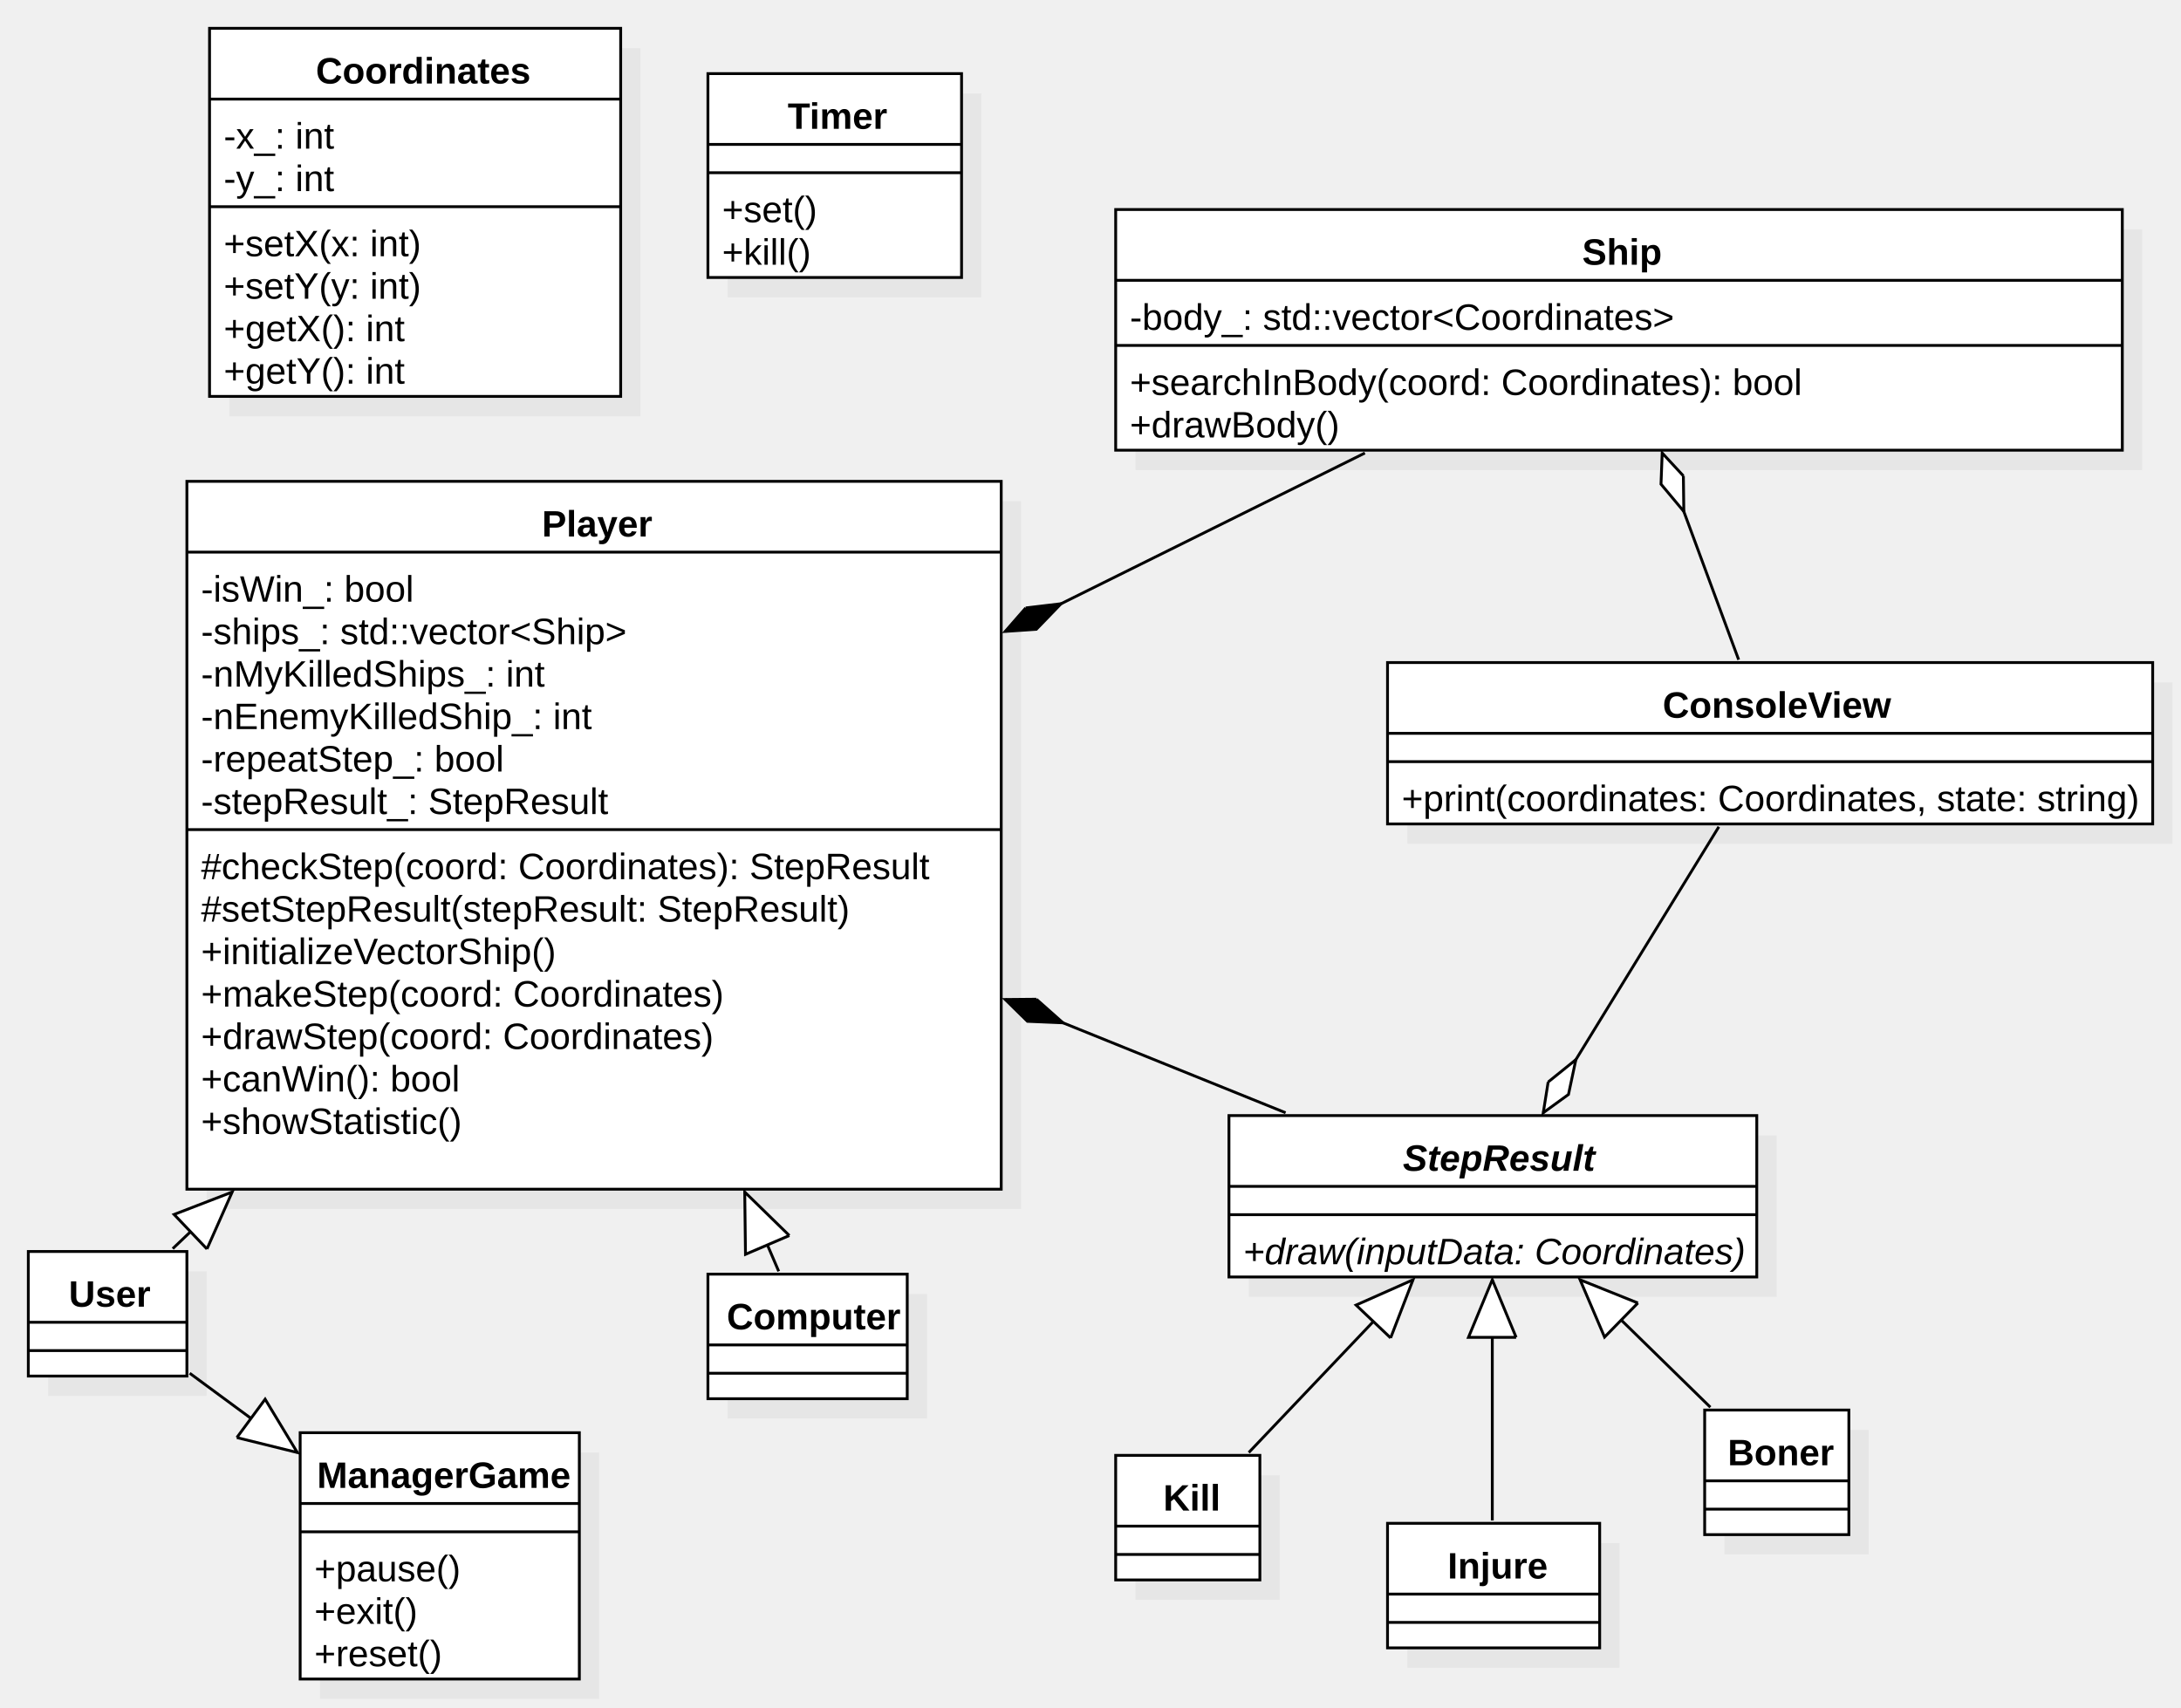
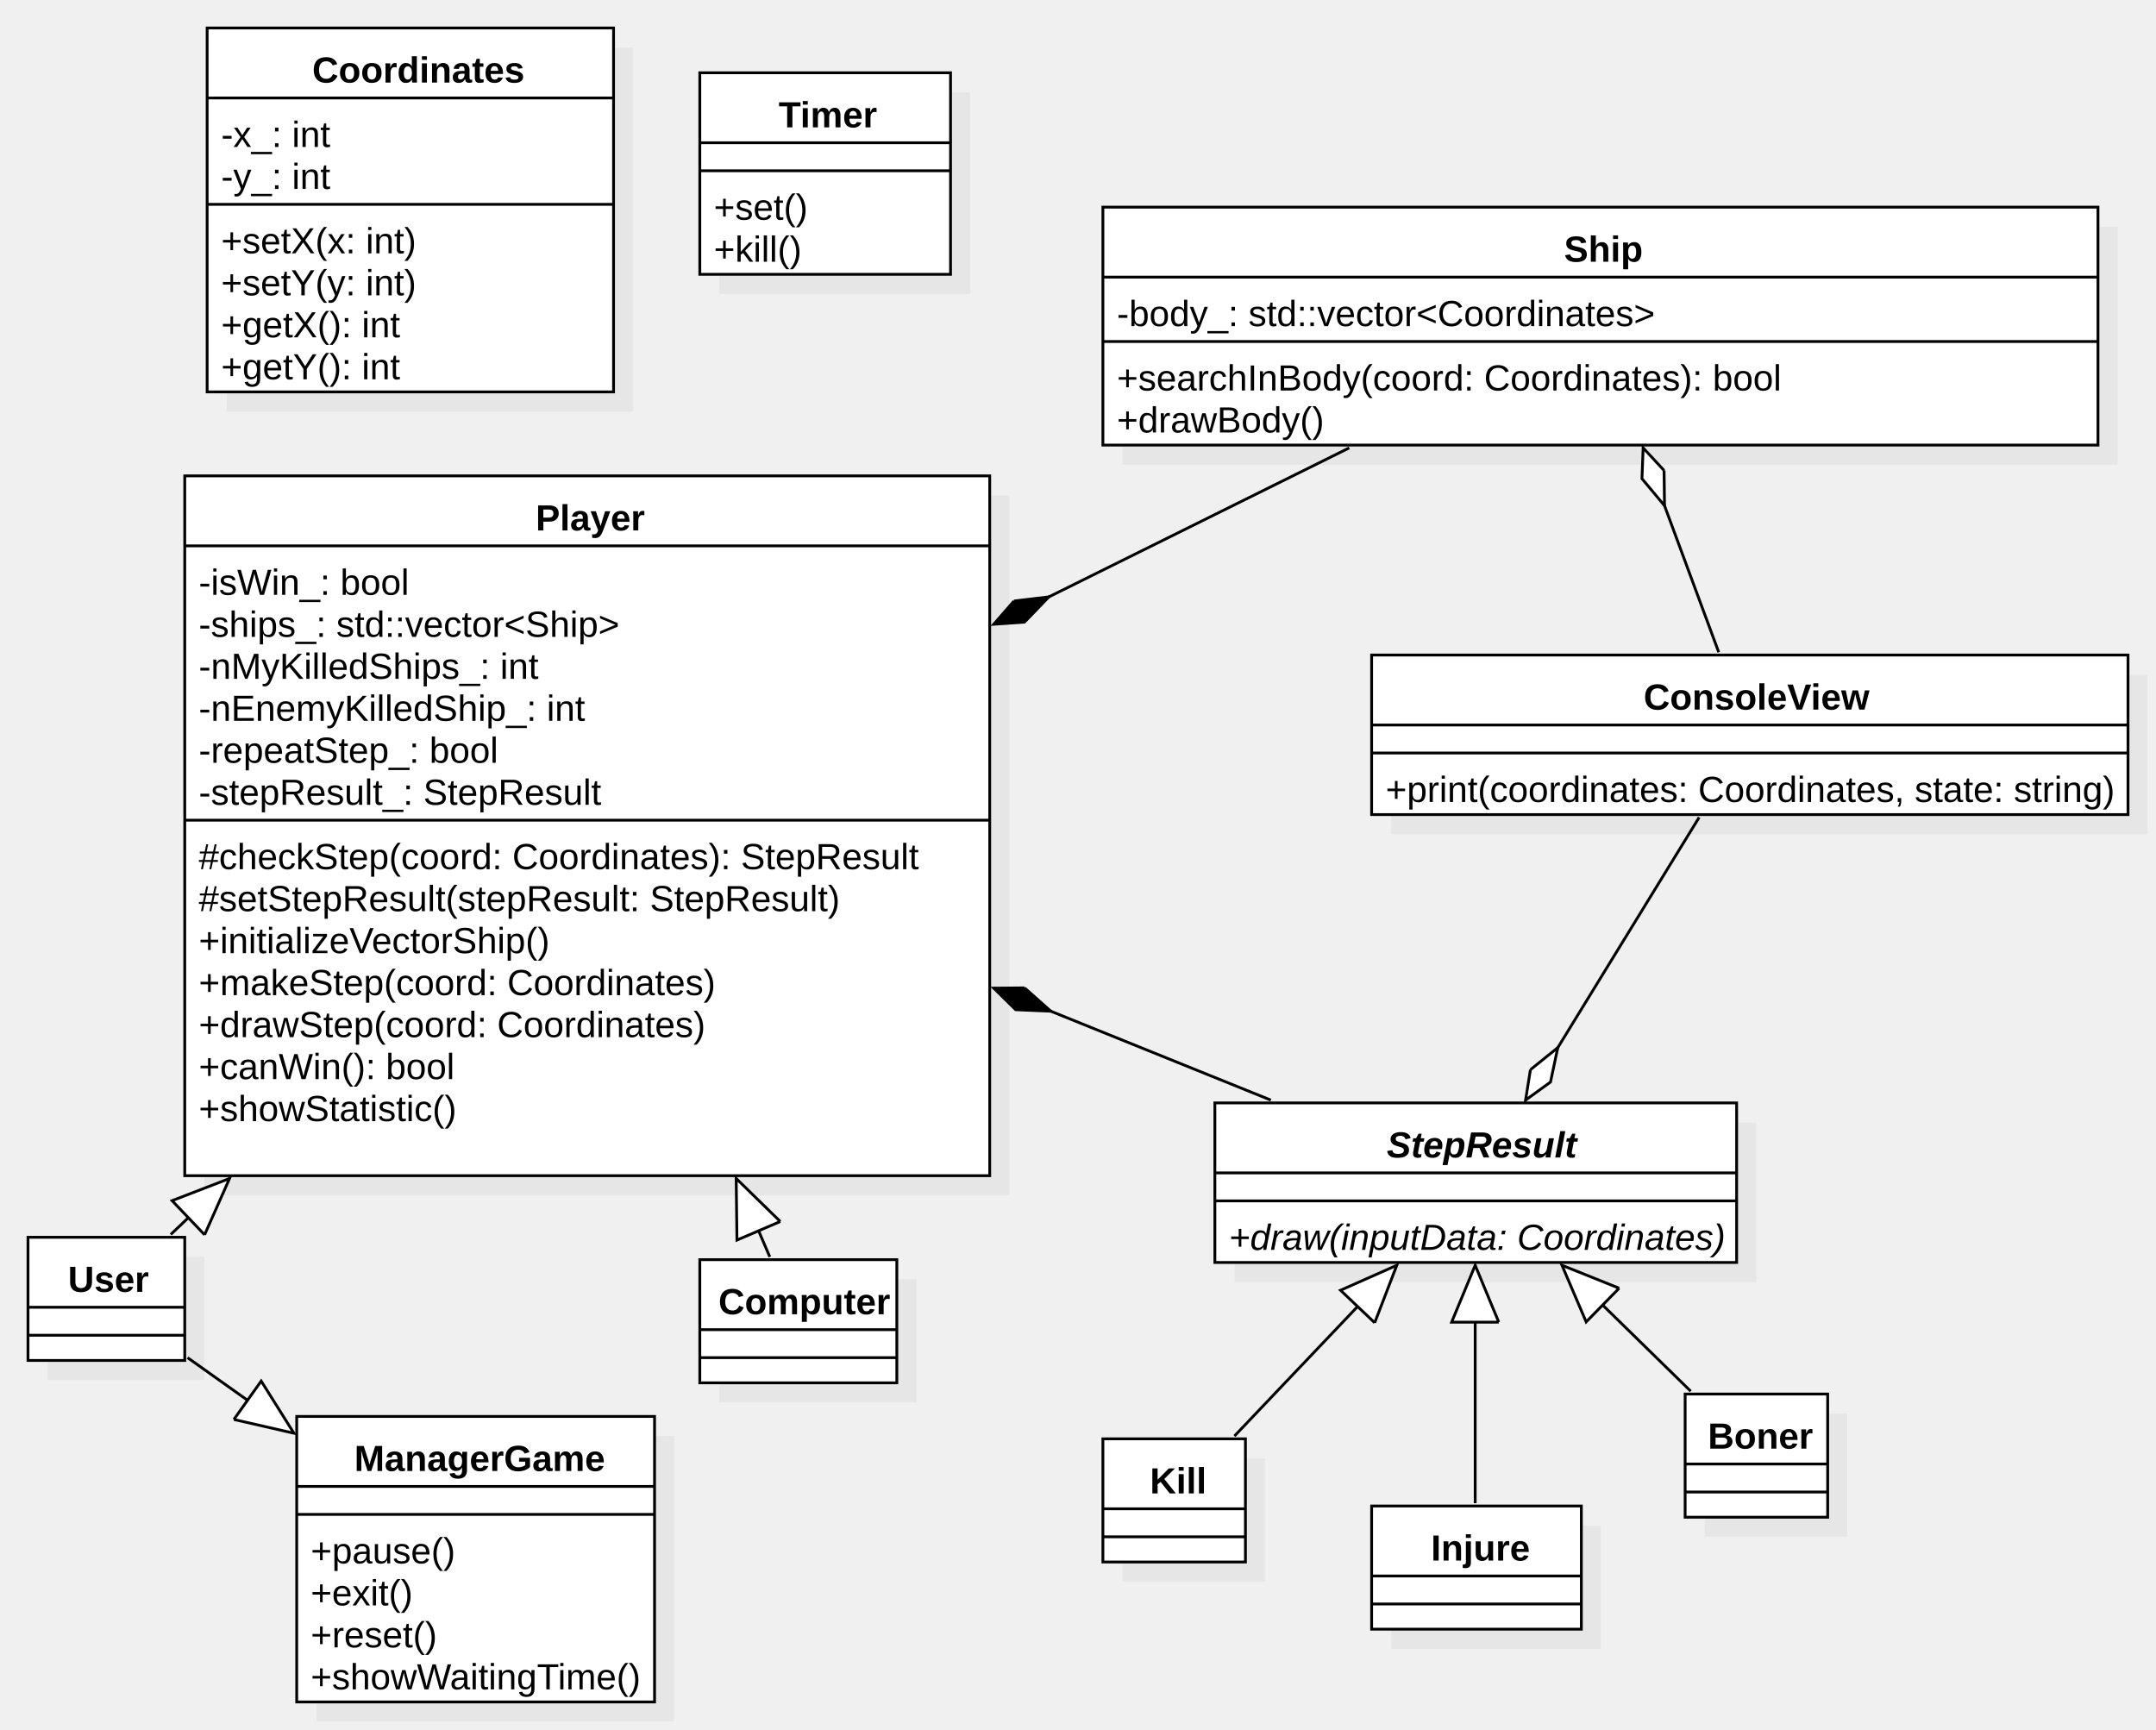
- <svg xmlns="http://www.w3.org/2000/svg" version="1.1" width="770.212" height="603">
+ <svg xmlns="http://www.w3.org/2000/svg" version="1.1" width="770.212" height="618">
  <defs />
  <g>
    <g transform="translate(-22,-30) scale(1,1)">
      <rect fill="#C0C0C0" stroke="none" x="423" y="111" width="355.487" height="85" opacity="0.2" />
    </g>
    <g transform="translate(-22,-30) scale(1,1)">
      <rect fill="#ffffff" stroke="none" x="416" y="104" width="355.487" height="85" />
    </g>
    <g transform="translate(-22,-30) scale(1,1)">
      <path fill="none" stroke="#000000" d="M 416 104 L 771.487 104 L 771.487 189 L 416 189 L 416 104 Z Z" stroke-miterlimit="10" />
    </g>
    <g transform="translate(-22,-30) scale(1,1)">
      <path fill="none" stroke="#000000" d="M 416 129 L 771.487 129" stroke-miterlimit="10" />
    </g>
    <g transform="translate(-22,-30) scale(1,1)">
      <path fill="none" stroke="#000000" d="M 416 152 L 771.487 152" stroke-miterlimit="10" />
    </g>
    <g transform="translate(-22,-30) scale(1,1)">
      <g>
        <path fill="none" stroke="none" />
        <text fill="#000000" stroke="none" font-family="Arial" font-size="13px" font-style="normal" font-weight="bold" text-decoration="none" x="580.734" y="123.5">Ship</text>
      </g>
    </g>
    <g transform="translate(-22,-30) scale(1,1)">
      <g>
        <path fill="none" stroke="none" />
        <text fill="#000000" stroke="none" font-family="Arial" font-size="13px" font-style="normal" font-weight="normal" text-decoration="none" x="421" y="146.5">-body_: std::vector&lt;Coordinates&gt;</text>
      </g>
    </g>
    <g transform="translate(-22,-30) scale(1,1)">
      <g>
        <path fill="none" stroke="none" />
        <text fill="#000000" stroke="none" font-family="Arial" font-size="13px" font-style="normal" font-weight="normal" text-decoration="none" x="421" y="169.5">+searchInBody(coord: Coordinates): bool</text>
      </g>
    </g>
    <g transform="translate(-22,-30) scale(1,1)">
      <g>
        <path fill="none" stroke="none" />
        <text fill="#000000" stroke="none" font-family="Arial" font-size="13px" font-style="normal" font-weight="normal" text-decoration="none" x="421" y="184.5">+drawBody()</text>
      </g>
    </g>
    <g transform="translate(-22,-30) scale(1,1)">
      <rect fill="#C0C0C0" stroke="none" x="103" y="47" width="145.189" height="130" opacity="0.2" />
    </g>
    <g transform="translate(-22,-30) scale(1,1)">
      <rect fill="#ffffff" stroke="none" x="96" y="40" width="145.189" height="130" />
    </g>
    <g transform="translate(-22,-30) scale(1,1)">
      <path fill="none" stroke="#000000" d="M 96 40 L 241.189 40 L 241.189 170 L 96 170 L 96 40 Z Z" stroke-miterlimit="10" />
    </g>
    <g transform="translate(-22,-30) scale(1,1)">
      <path fill="none" stroke="#000000" d="M 96 65 L 241.189 65" stroke-miterlimit="10" />
    </g>
    <g transform="translate(-22,-30) scale(1,1)">
      <path fill="none" stroke="#000000" d="M 96 103 L 241.189 103" stroke-miterlimit="10" />
    </g>
    <g transform="translate(-22,-30) scale(1,1)">
      <g>
        <path fill="none" stroke="none" />
        <text fill="#000000" stroke="none" font-family="Arial" font-size="13px" font-style="normal" font-weight="bold" text-decoration="none" x="133.546" y="59.5">Coordinates</text>
      </g>
    </g>
    <g transform="translate(-22,-30) scale(1,1)">
      <g>
        <path fill="none" stroke="none" />
        <text fill="#000000" stroke="none" font-family="Arial" font-size="13px" font-style="normal" font-weight="normal" text-decoration="none" x="101" y="82.5">-x_: int</text>
      </g>
    </g>
    <g transform="translate(-22,-30) scale(1,1)">
      <g>
        <path fill="none" stroke="none" />
        <text fill="#000000" stroke="none" font-family="Arial" font-size="13px" font-style="normal" font-weight="normal" text-decoration="none" x="101" y="97.5">-y_: int</text>
      </g>
    </g>
    <g transform="translate(-22,-30) scale(1,1)">
      <g>
        <path fill="none" stroke="none" />
        <text fill="#000000" stroke="none" font-family="Arial" font-size="13px" font-style="normal" font-weight="normal" text-decoration="none" x="101" y="120.5">+setX(x: int)</text>
      </g>
    </g>
    <g transform="translate(-22,-30) scale(1,1)">
      <g>
        <path fill="none" stroke="none" />
        <text fill="#000000" stroke="none" font-family="Arial" font-size="13px" font-style="normal" font-weight="normal" text-decoration="none" x="101" y="135.5">+setY(y: int)</text>
      </g>
    </g>
    <g transform="translate(-22,-30) scale(1,1)">
      <g>
        <path fill="none" stroke="none" />
        <text fill="#000000" stroke="none" font-family="Arial" font-size="13px" font-style="normal" font-weight="normal" text-decoration="none" x="101" y="150.5">+getX(): int</text>
      </g>
    </g>
    <g transform="translate(-22,-30) scale(1,1)">
      <g>
        <path fill="none" stroke="none" />
        <text fill="#000000" stroke="none" font-family="Arial" font-size="13px" font-style="normal" font-weight="normal" text-decoration="none" x="101" y="165.5">+getY(): int</text>
      </g>
    </g>
    <g transform="translate(-22,-30) scale(1,1)">
      <rect fill="#C0C0C0" stroke="none" x="95" y="207" width="287.573" height="250" opacity="0.2" />
    </g>
    <g transform="translate(-22,-30) scale(1,1)">
      <rect fill="#ffffff" stroke="none" x="88" y="200" width="287.573" height="250" />
    </g>
    <g transform="translate(-22,-30) scale(1,1)">
      <path fill="none" stroke="#000000" d="M 88 200 L 375.573 200 L 375.573 450 L 88 450 L 88 200 Z Z" stroke-miterlimit="10" />
    </g>
    <g transform="translate(-22,-30) scale(1,1)">
      <path fill="none" stroke="#000000" d="M 88 225 L 375.573 225" stroke-miterlimit="10" />
    </g>
    <g transform="translate(-22,-30) scale(1,1)">
      <path fill="none" stroke="#000000" d="M 88 323 L 375.573 323" stroke-miterlimit="10" />
    </g>
    <g transform="translate(-22,-30) scale(1,1)">
      <g>
        <path fill="none" stroke="none" />
        <text fill="#000000" stroke="none" font-family="Arial" font-size="13px" font-style="normal" font-weight="bold" text-decoration="none" x="213.363" y="219.5">Player</text>
      </g>
    </g>
    <g transform="translate(-22,-30) scale(1,1)">
      <g>
        <path fill="none" stroke="none" />
        <text fill="#000000" stroke="none" font-family="Arial" font-size="13px" font-style="normal" font-weight="normal" text-decoration="none" x="93" y="242.5">-isWin_: bool</text>
      </g>
    </g>
    <g transform="translate(-22,-30) scale(1,1)">
      <g>
        <path fill="none" stroke="none" />
        <text fill="#000000" stroke="none" font-family="Arial" font-size="13px" font-style="normal" font-weight="normal" text-decoration="none" x="93" y="257.5">-ships_: std::vector&lt;Ship&gt;</text>
      </g>
    </g>
    <g transform="translate(-22,-30) scale(1,1)">
      <g>
        <path fill="none" stroke="none" />
        <text fill="#000000" stroke="none" font-family="Arial" font-size="13px" font-style="normal" font-weight="normal" text-decoration="none" x="93" y="272.5">-nMyKilledShips_: int</text>
      </g>
    </g>
    <g transform="translate(-22,-30) scale(1,1)">
      <g>
        <path fill="none" stroke="none" />
        <text fill="#000000" stroke="none" font-family="Arial" font-size="13px" font-style="normal" font-weight="normal" text-decoration="none" x="93" y="287.5">-nEnemyKilledShip_: int</text>
      </g>
    </g>
    <g transform="translate(-22,-30) scale(1,1)">
      <g>
        <path fill="none" stroke="none" />
        <text fill="#000000" stroke="none" font-family="Arial" font-size="13px" font-style="normal" font-weight="normal" text-decoration="none" x="93" y="302.5">-repeatStep_: bool</text>
      </g>
    </g>
    <g transform="translate(-22,-30) scale(1,1)">
      <g>
        <path fill="none" stroke="none" />
        <text fill="#000000" stroke="none" font-family="Arial" font-size="13px" font-style="normal" font-weight="normal" text-decoration="none" x="93" y="317.5">-stepResult_: StepResult</text>
      </g>
    </g>
    <g transform="translate(-22,-30) scale(1,1)">
      <g>
        <path fill="none" stroke="none" />
        <text fill="#000000" stroke="none" font-family="Arial" font-size="13px" font-style="normal" font-weight="normal" text-decoration="none" x="93" y="340.5">#checkStep(coord: Coordinates): StepResult</text>
      </g>
    </g>
    <g transform="translate(-22,-30) scale(1,1)">
      <g>
        <path fill="none" stroke="none" />
        <text fill="#000000" stroke="none" font-family="Arial" font-size="13px" font-style="normal" font-weight="normal" text-decoration="none" x="93" y="355.5">#setStepResult(stepResult: StepResult)</text>
      </g>
    </g>
    <g transform="translate(-22,-30) scale(1,1)">
      <g>
        <path fill="none" stroke="none" />
        <text fill="#000000" stroke="none" font-family="Arial" font-size="13px" font-style="normal" font-weight="normal" text-decoration="none" x="93" y="370.5">+initializeVectorShip()</text>
      </g>
    </g>
    <g transform="translate(-22,-30) scale(1,1)">
      <g>
        <path fill="none" stroke="none" />
        <text fill="#000000" stroke="none" font-family="Arial" font-size="13px" font-style="normal" font-weight="normal" text-decoration="none" x="93" y="385.5">+makeStep(coord: Coordinates)</text>
      </g>
    </g>
    <g transform="translate(-22,-30) scale(1,1)">
      <g>
        <path fill="none" stroke="none" />
        <text fill="#000000" stroke="none" font-family="Arial" font-size="13px" font-style="normal" font-weight="normal" text-decoration="none" x="93" y="400.5">+drawStep(coord: Coordinates)</text>
      </g>
    </g>
    <g transform="translate(-22,-30) scale(1,1)">
      <g>
        <path fill="none" stroke="none" />
        <text fill="#000000" stroke="none" font-family="Arial" font-size="13px" font-style="normal" font-weight="normal" text-decoration="none" x="93" y="415.5">+canWin(): bool</text>
      </g>
    </g>
    <g transform="translate(-22,-30) scale(1,1)">
      <g>
        <path fill="none" stroke="none" />
        <text fill="#000000" stroke="none" font-family="Arial" font-size="13px" font-style="normal" font-weight="normal" text-decoration="none" x="93" y="430.5">+showStatistic()</text>
      </g>
    </g>
    <g transform="translate(-22,-30) scale(1,1)">
      <rect fill="#C0C0C0" stroke="none" x="39" y="479" width="56" height="44" opacity="0.2" />
    </g>
    <g transform="translate(-22,-30) scale(1,1)">
      <rect fill="#ffffff" stroke="none" x="32" y="472" width="56" height="44" />
    </g>
    <g transform="translate(-22,-30) scale(1,1)">
      <path fill="none" stroke="#000000" d="M 32 472 L 88 472 L 88 516 L 32 516 L 32 472 Z Z" stroke-miterlimit="10" />
    </g>
    <g transform="translate(-22,-30) scale(1,1)">
      <path fill="none" stroke="#000000" d="M 32 497 L 88 497" stroke-miterlimit="10" />
    </g>
    <g transform="translate(-22,-30) scale(1,1)">
      <path fill="none" stroke="#000000" d="M 32 507 L 88 507" stroke-miterlimit="10" />
    </g>
    <g transform="translate(-22,-30) scale(1,1)">
      <g>
        <path fill="none" stroke="none" />
        <text fill="#000000" stroke="none" font-family="Arial" font-size="13px" font-style="normal" font-weight="bold" text-decoration="none" x="46.276" y="491.5">User</text>
      </g>
    </g>
    <g transform="translate(-22,-30) scale(1,1)">
      <rect fill="#C0C0C0" stroke="none" x="279" y="487" width="70.388" height="44" opacity="0.2" />
    </g>
    <g transform="translate(-22,-30) scale(1,1)">
      <rect fill="#ffffff" stroke="none" x="272" y="480" width="70.388" height="44" />
    </g>
    <g transform="translate(-22,-30) scale(1,1)">
      <path fill="none" stroke="#000000" d="M 272 480 L 342.388 480 L 342.388 524 L 272 524 L 272 480 Z Z" stroke-miterlimit="10" />
    </g>
    <g transform="translate(-22,-30) scale(1,1)">
      <path fill="none" stroke="#000000" d="M 272 505 L 342.388 505" stroke-miterlimit="10" />
    </g>
    <g transform="translate(-22,-30) scale(1,1)">
      <path fill="none" stroke="#000000" d="M 272 515 L 342.388 515" stroke-miterlimit="10" />
    </g>
    <g transform="translate(-22,-30) scale(1,1)">
      <g>
        <path fill="none" stroke="none" />
        <text fill="#000000" stroke="none" font-family="Arial" font-size="13px" font-style="normal" font-weight="bold" text-decoration="none" x="278.655" y="499.5">Computer</text>
      </g>
    </g>
    <g transform="translate(-22,-30) scale(1,1)">
      <path fill="none" stroke="#000000" d="M 83 471 L 104 451" stroke-miterlimit="10" />
    </g>
    <g transform="translate(-22,-30) scale(1,1)">
      <path fill="#FFFFFF" stroke="none" d="M 95.088 471.114 L 104 451 L 83.475 458.921" />
    </g>
    <g transform="translate(-22,-30) scale(1,1)">
      <path fill="none" stroke="#000000" d="M 95.088 471.114 L 104 451 L 83.475 458.921 L 95.088 471.114" stroke-miterlimit="10" />
    </g>
    <g transform="translate(-22,-30) scale(1,1)">
      <path fill="none" stroke="#000000" d="M 297 479 L 285 451" stroke-miterlimit="10" />
    </g>
    <g transform="translate(-22,-30) scale(1,1)">
      <path fill="#FFFFFF" stroke="none" d="M 300.745 466.366 L 285 451 L 285.268 472.998" />
    </g>
    <g transform="translate(-22,-30) scale(1,1)">
      <path fill="none" stroke="#000000" d="M 300.745 466.366 L 285 451 L 285.268 472.998 L 300.745 466.366" stroke-miterlimit="10" />
    </g>
    <g transform="translate(-22,-30) scale(1,1)">
      <rect fill="#C0C0C0" stroke="none" x="279" y="63" width="89.571" height="72" opacity="0.2" />
    </g>
    <g transform="translate(-22,-30) scale(1,1)">
      <rect fill="#ffffff" stroke="none" x="272" y="56" width="89.571" height="72" />
    </g>
    <g transform="translate(-22,-30) scale(1,1)">
      <path fill="none" stroke="#000000" d="M 272 56 L 361.571 56 L 361.571 128 L 272 128 L 272 56 Z Z" stroke-miterlimit="10" />
    </g>
    <g transform="translate(-22,-30) scale(1,1)">
      <path fill="none" stroke="#000000" d="M 272 81 L 361.571 81" stroke-miterlimit="10" />
    </g>
    <g transform="translate(-22,-30) scale(1,1)">
      <path fill="none" stroke="#000000" d="M 272 91 L 361.571 91" stroke-miterlimit="10" />
    </g>
    <g transform="translate(-22,-30) scale(1,1)">
      <g>
        <path fill="none" stroke="none" />
        <text fill="#000000" stroke="none" font-family="Arial" font-size="13px" font-style="normal" font-weight="bold" text-decoration="none" x="300.177" y="75.5">Timer</text>
      </g>
    </g>
    <g transform="translate(-22,-30) scale(1,1)">
      <g>
        <path fill="none" stroke="none" />
        <text fill="#000000" stroke="none" font-family="Arial" font-size="13px" font-style="normal" font-weight="normal" text-decoration="none" x="277" y="108.5">+set()</text>
      </g>
    </g>
    <g transform="translate(-22,-30) scale(1,1)">
      <g>
        <path fill="none" stroke="none" />
        <text fill="#000000" stroke="none" font-family="Arial" font-size="13px" font-style="normal" font-weight="normal" text-decoration="none" x="277" y="123.5">+kill()</text>
      </g>
    </g>
    <g transform="translate(-22,-30) scale(1,1)">
      <rect fill="#C0C0C0" stroke="none" x="463" y="431" width="186.398" height="57" opacity="0.2" />
    </g>
    <g transform="translate(-22,-30) scale(1,1)">
      <rect fill="#ffffff" stroke="none" x="456" y="424" width="186.398" height="57" />
    </g>
    <g transform="translate(-22,-30) scale(1,1)">
      <path fill="none" stroke="#000000" d="M 456 424 L 642.398 424 L 642.398 481 L 456 481 L 456 424 Z Z" stroke-miterlimit="10" />
    </g>
    <g transform="translate(-22,-30) scale(1,1)">
      <path fill="none" stroke="#000000" d="M 456 449 L 642.398 449" stroke-miterlimit="10" />
    </g>
    <g transform="translate(-22,-30) scale(1,1)">
      <path fill="none" stroke="#000000" d="M 456 459 L 642.398 459" stroke-miterlimit="10" />
    </g>
    <g transform="translate(-22,-30) scale(1,1)">
      <g>
        <path fill="none" stroke="none" />
        <text fill="#000000" stroke="none" font-family="Arial" font-size="13px" font-style="italic" font-weight="bold" text-decoration="none" x="517.404" y="443.5">StepResult</text>
      </g>
    </g>
    <g transform="translate(-22,-30) scale(1,1)">
      <g>
        <path fill="none" stroke="none" />
        <text fill="#000000" stroke="none" font-family="Arial" font-size="13px" font-style="italic" font-weight="normal" text-decoration="none" x="461" y="476.5">+draw(inputData: Coordinates)</text>
      </g>
    </g>
    <g transform="translate(-22,-30) scale(1,1)">
      <rect fill="#C0C0C0" stroke="none" x="631" y="535" width="50.92" height="44" opacity="0.2" />
    </g>
    <g transform="translate(-22,-30) scale(1,1)">
      <rect fill="#ffffff" stroke="none" x="624" y="528" width="50.92" height="44" />
    </g>
    <g transform="translate(-22,-30) scale(1,1)">
      <path fill="none" stroke="#000000" d="M 624 528 L 674.92 528 L 674.92 572 L 624 572 L 624 528 Z Z" stroke-miterlimit="10" />
    </g>
    <g transform="translate(-22,-30) scale(1,1)">
      <path fill="none" stroke="#000000" d="M 624 553 L 674.92 553" stroke-miterlimit="10" />
    </g>
    <g transform="translate(-22,-30) scale(1,1)">
      <path fill="none" stroke="#000000" d="M 624 563 L 674.92 563" stroke-miterlimit="10" />
    </g>
    <g transform="translate(-22,-30) scale(1,1)">
      <g>
        <path fill="none" stroke="none" />
        <text fill="#000000" stroke="none" font-family="Arial" font-size="13px" font-style="normal" font-weight="bold" text-decoration="none" x="632.115" y="547.5">Boner</text>
      </g>
    </g>
    <g transform="translate(-22,-30) scale(1,1)">
      <rect fill="#C0C0C0" stroke="none" x="519" y="575" width="74.92" height="44" opacity="0.2" />
    </g>
    <g transform="translate(-22,-30) scale(1,1)">
      <rect fill="#ffffff" stroke="none" x="512" y="568" width="74.92" height="44" />
    </g>
    <g transform="translate(-22,-30) scale(1,1)">
      <path fill="none" stroke="#000000" d="M 512 568 L 586.92 568 L 586.92 612 L 512 612 L 512 568 Z Z" stroke-miterlimit="10" />
    </g>
    <g transform="translate(-22,-30) scale(1,1)">
      <path fill="none" stroke="#000000" d="M 512 593 L 586.92 593" stroke-miterlimit="10" />
    </g>
    <g transform="translate(-22,-30) scale(1,1)">
      <path fill="none" stroke="#000000" d="M 512 603 L 586.92 603" stroke-miterlimit="10" />
    </g>
    <g transform="translate(-22,-30) scale(1,1)">
      <g>
        <path fill="none" stroke="none" />
        <text fill="#000000" stroke="none" font-family="Arial" font-size="13px" font-style="normal" font-weight="bold" text-decoration="none" x="533.2" y="587.5">Injure</text>
      </g>
    </g>
    <g transform="translate(-22,-30) scale(1,1)">
      <rect fill="#C0C0C0" stroke="none" x="423" y="551" width="50.92" height="44" opacity="0.2" />
    </g>
    <g transform="translate(-22,-30) scale(1,1)">
      <rect fill="#ffffff" stroke="none" x="416" y="544" width="50.92" height="44" />
    </g>
    <g transform="translate(-22,-30) scale(1,1)">
      <path fill="none" stroke="#000000" d="M 416 544 L 466.92 544 L 466.92 588 L 416 588 L 416 544 Z Z" stroke-miterlimit="10" />
    </g>
    <g transform="translate(-22,-30) scale(1,1)">
      <path fill="none" stroke="#000000" d="M 416 569 L 466.92 569" stroke-miterlimit="10" />
    </g>
    <g transform="translate(-22,-30) scale(1,1)">
      <path fill="none" stroke="#000000" d="M 416 579 L 466.92 579" stroke-miterlimit="10" />
    </g>
    <g transform="translate(-22,-30) scale(1,1)">
      <g>
        <path fill="none" stroke="none" />
        <text fill="#000000" stroke="none" font-family="Arial" font-size="13px" font-style="normal" font-weight="bold" text-decoration="none" x="432.792" y="563.5">Kill</text>
      </g>
    </g>
    <g transform="translate(-22,-30) scale(1,1)">
      <path fill="none" stroke="#000000" d="M 626 527 L 580 482" stroke-miterlimit="10" />
    </g>
    <g transform="translate(-22,-30) scale(1,1)">
      <path fill="#FFFFFF" stroke="none" d="M 600.417 490.195 L 580 482 L 588.642 502.232" />
    </g>
    <g transform="translate(-22,-30) scale(1,1)">
      <path fill="none" stroke="#000000" d="M 600.417 490.195 L 580 482 L 588.642 502.232 L 600.417 490.195" stroke-miterlimit="10" />
    </g>
    <g transform="translate(-22,-30) scale(1,1)">
      <path fill="none" stroke="#000000" d="M 549 567 L 549 482" stroke-miterlimit="10" />
    </g>
    <g transform="translate(-22,-30) scale(1,1)">
      <path fill="#FFFFFF" stroke="none" d="M 557.419 502.325 L 549 482 L 540.581 502.325" />
    </g>
    <g transform="translate(-22,-30) scale(1,1)">
      <path fill="none" stroke="#000000" d="M 557.419 502.325 L 549 482 L 540.581 502.325 L 557.419 502.325" stroke-miterlimit="10" />
    </g>
    <g transform="translate(-22,-30) scale(1,1)">
      <path fill="none" stroke="#000000" d="M 463 543 L 521 482" stroke-miterlimit="10" />
    </g>
    <g transform="translate(-22,-30) scale(1,1)">
      <path fill="#FFFFFF" stroke="none" d="M 513.096 502.531 L 521 482 L 500.893 490.929" />
    </g>
    <g transform="translate(-22,-30) scale(1,1)">
      <path fill="none" stroke="#000000" d="M 513.096 502.531 L 521 482 L 500.893 490.929 L 513.096 502.531" stroke-miterlimit="10" />
    </g>
    <g transform="translate(-22,-30) scale(1,1)">
      <path fill="none" stroke="#000000" d="M 504 190 L 377 253" stroke-miterlimit="10" />
    </g>
    <g transform="translate(-22,-30) scale(1,1)">
      <path fill="#000000" stroke="none" d="M 384.233 244.713 L 377 253 L 387.975 252.255 L 396.708 243.223" />
    </g>
    <g transform="translate(-22,-30) scale(1,1)">
      <path fill="none" stroke="#000000" d="M 384.233 244.713 L 377 253 L 387.975 252.255 L 396.708 243.223 L 384.233 244.713" stroke-miterlimit="10" />
    </g>
    <g transform="translate(-22,-30) scale(1,1)">
      <path fill="none" stroke="#000000" d="M 476 423 L 377 383" stroke-miterlimit="10" />
    </g>
    <g transform="translate(-22,-30) scale(1,1)">
      <path fill="#000000" stroke="none" d="M 388 382.904 L 377 383 L 384.846 390.71 L 397.398 391.242" />
    </g>
    <g transform="translate(-22,-30) scale(1,1)">
      <path fill="none" stroke="#000000" d="M 388 382.904 L 377 383 L 384.846 390.71 L 397.398 391.242 L 388 382.904" stroke-miterlimit="10" />
    </g>
    <g transform="translate(-22,-30) scale(1,1)">
-       <rect fill="#C0C0C0" stroke="none" x="135" y="543" width="98.591" height="87" opacity="0.2" />
-     </g>
-     <g transform="translate(-22,-30) scale(1,1)">
-       <rect fill="#ffffff" stroke="none" x="128" y="536" width="98.591" height="87" />
-     </g>
-     <g transform="translate(-22,-30) scale(1,1)">
-       <path fill="none" stroke="#000000" d="M 128 536 L 226.591 536 L 226.591 623 L 128 623 L 128 536 Z Z" stroke-miterlimit="10" />
-     </g>
-     <g transform="translate(-22,-30) scale(1,1)">
-       <path fill="none" stroke="#000000" d="M 128 561 L 226.591 561" stroke-miterlimit="10" />
-     </g>
-     <g transform="translate(-22,-30) scale(1,1)">
-       <path fill="none" stroke="#000000" d="M 128 571 L 226.591 571" stroke-miterlimit="10" />
-     </g>
-     <g transform="translate(-22,-30) scale(1,1)">
-       <g>
-         <path fill="none" stroke="none" />
-         <text fill="#000000" stroke="none" font-family="Arial" font-size="13px" font-style="normal" font-weight="bold" text-decoration="none" x="133.941" y="555.5">ManagerGame</text>
+       <rect fill="#C0C0C0" stroke="none" x="135" y="543" width="127.834" height="102" opacity="0.2" />
+     </g>
+     <g transform="translate(-22,-30) scale(1,1)">
+       <rect fill="#ffffff" stroke="none" x="128" y="536" width="127.834" height="102" />
+     </g>
+     <g transform="translate(-22,-30) scale(1,1)">
+       <path fill="none" stroke="#000000" d="M 128 536 L 255.834 536 L 255.834 638 L 128 638 L 128 536 Z Z" stroke-miterlimit="10" />
+     </g>
+     <g transform="translate(-22,-30) scale(1,1)">
+       <path fill="none" stroke="#000000" d="M 128 561 L 255.834 561" stroke-miterlimit="10" />
+     </g>
+     <g transform="translate(-22,-30) scale(1,1)">
+       <path fill="none" stroke="#000000" d="M 128 571 L 255.834 571" stroke-miterlimit="10" />
+     </g>
+     <g transform="translate(-22,-30) scale(1,1)">
+       <g>
+         <path fill="none" stroke="none" />
+         <text fill="#000000" stroke="none" font-family="Arial" font-size="13px" font-style="normal" font-weight="bold" text-decoration="none" x="148.563" y="555.5">ManagerGame</text>
      </g>
    </g>
    <g transform="translate(-22,-30) scale(1,1)">
      <g>
        <path fill="none" stroke="none" />
        <text fill="#000000" stroke="none" font-family="Arial" font-size="13px" font-style="normal" font-weight="normal" text-decoration="none" x="133" y="588.5">+pause()</text>
      </g>
    </g>
    <g transform="translate(-22,-30) scale(1,1)">
      <g>
        <path fill="none" stroke="none" />
        <text fill="#000000" stroke="none" font-family="Arial" font-size="13px" font-style="normal" font-weight="normal" text-decoration="none" x="133" y="603.5">+exit()</text>
      </g>
    </g>
    <g transform="translate(-22,-30) scale(1,1)">
      <g>
        <path fill="none" stroke="none" />
        <text fill="#000000" stroke="none" font-family="Arial" font-size="13px" font-style="normal" font-weight="normal" text-decoration="none" x="133" y="618.5">+reset()</text>
      </g>
    </g>
    <g transform="translate(-22,-30) scale(1,1)">
-       <path fill="none" stroke="#000000" d="M 89 515 L 127 543" stroke-miterlimit="10" />
-     </g>
-     <g transform="translate(-22,-30) scale(1,1)">
-       <path fill="#FFFFFF" stroke="none" d="M 105.643 537.721 L 127 543 L 115.631 524.165" />
-     </g>
-     <g transform="translate(-22,-30) scale(1,1)">
-       <path fill="none" stroke="#000000" d="M 105.643 537.721 L 127 543 L 115.631 524.165 L 105.643 537.721" stroke-miterlimit="10" />
+       <g>
+         <path fill="none" stroke="none" />
+         <text fill="#000000" stroke="none" font-family="Arial" font-size="13px" font-style="normal" font-weight="normal" text-decoration="none" x="133" y="633.5">+showWaitingTime()</text>
+       </g>
+     </g>
+     <g transform="translate(-22,-30) scale(1,1)">
+       <path fill="none" stroke="#000000" d="M 89 515 L 127 542" stroke-miterlimit="10" />
+     </g>
+     <g transform="translate(-22,-30) scale(1,1)">
+       <path fill="#FFFFFF" stroke="none" d="M 105.555 537.09 L 127 542 L 115.308 523.364" />
+     </g>
+     <g transform="translate(-22,-30) scale(1,1)">
+       <path fill="none" stroke="#000000" d="M 105.555 537.09 L 127 542 L 115.308 523.364 L 105.555 537.09" stroke-miterlimit="10" />
    </g>
    <g transform="translate(-22,-30) scale(1,1)">
      <rect fill="#C0C0C0" stroke="none" x="519" y="271" width="270.212" height="57" opacity="0.2" />
    </g>
    <g transform="translate(-22,-30) scale(1,1)">
      <rect fill="#ffffff" stroke="none" x="512" y="264" width="270.212" height="57" />
    </g>
    <g transform="translate(-22,-30) scale(1,1)">
      <path fill="none" stroke="#000000" d="M 512 264 L 782.212 264 L 782.212 321 L 512 321 L 512 264 Z Z" stroke-miterlimit="10" />
    </g>
    <g transform="translate(-22,-30) scale(1,1)">
      <path fill="none" stroke="#000000" d="M 512 289 L 782.212 289" stroke-miterlimit="10" />
    </g>
    <g transform="translate(-22,-30) scale(1,1)">
      <path fill="none" stroke="#000000" d="M 512 299 L 782.212 299" stroke-miterlimit="10" />
    </g>
    <g transform="translate(-22,-30) scale(1,1)">
      <g>
        <path fill="none" stroke="none" />
        <text fill="#000000" stroke="none" font-family="Arial" font-size="13px" font-style="normal" font-weight="bold" text-decoration="none" x="609.169" y="283.5">ConsoleView</text>
      </g>
    </g>
    <g transform="translate(-22,-30) scale(1,1)">
      <g>
        <path fill="none" stroke="none" />
        <text fill="#000000" stroke="none" font-family="Arial" font-size="13px" font-style="normal" font-weight="normal" text-decoration="none" x="517" y="316.5">+print(coordinates: Coordinates, state: string)</text>
      </g>
    </g>
    <g transform="translate(-22,-30) scale(1,1)">
      <path fill="none" stroke="#000000" d="M 636 263 L 609 190" stroke-miterlimit="10" />
    </g>
    <g transform="translate(-22,-30) scale(1,1)">
      <path fill="#FFFFFF" stroke="none" d="M 616.474 198.071 L 609 190 L 608.577 200.992 L 616.632 210.634" />
    </g>
    <g transform="translate(-22,-30) scale(1,1)">
      <path fill="none" stroke="#000000" d="M 616.474 198.071 L 609 190 L 608.577 200.992 L 616.632 210.634 L 616.474 198.071" stroke-miterlimit="10" />
    </g>
    <g transform="translate(-22,-30) scale(1,1)">
      <path fill="none" stroke="#000000" d="M 629 322 L 567 423" stroke-miterlimit="10" />
    </g>
    <g transform="translate(-22,-30) scale(1,1)">
      <path fill="#FFFFFF" stroke="none" d="M 568.729 412.137 L 567 423 L 575.904 416.541 L 578.509 404.251" />
    </g>
    <g transform="translate(-22,-30) scale(1,1)">
      <path fill="none" stroke="#000000" d="M 568.729 412.137 L 567 423 L 575.904 416.541 L 578.509 404.251 L 568.729 412.137" stroke-miterlimit="10" />
    </g>
  </g>
</svg>
